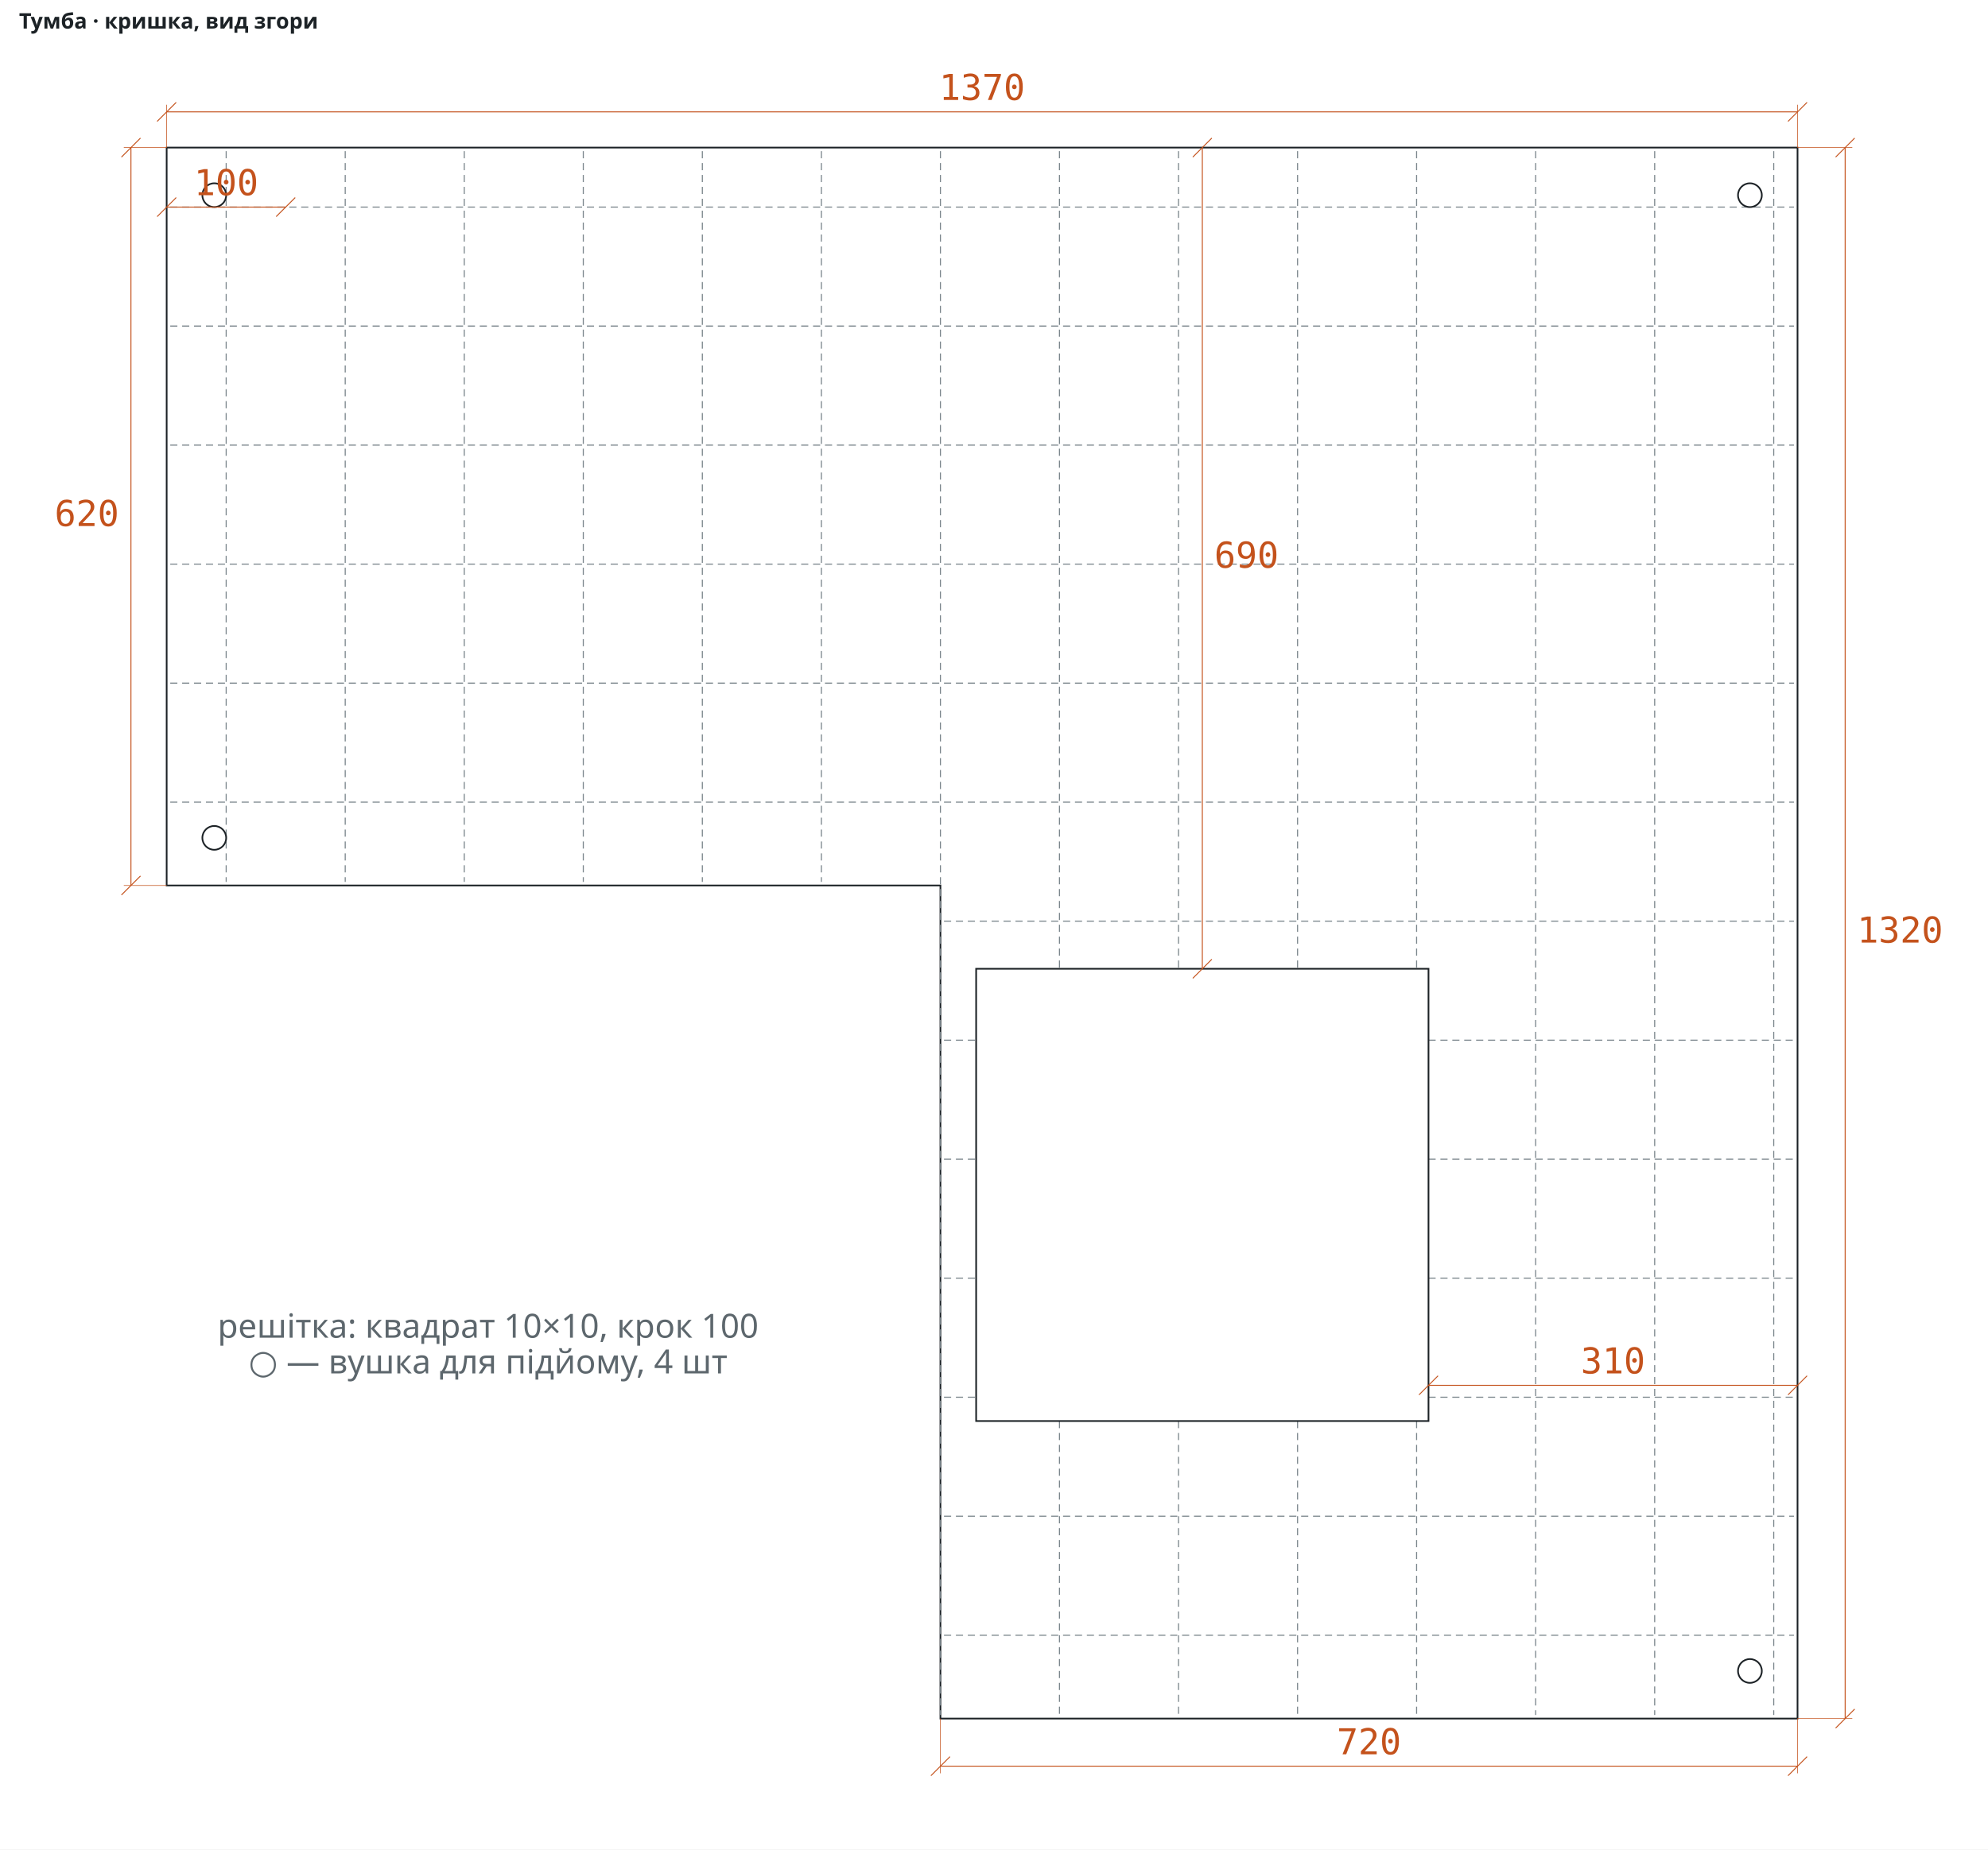
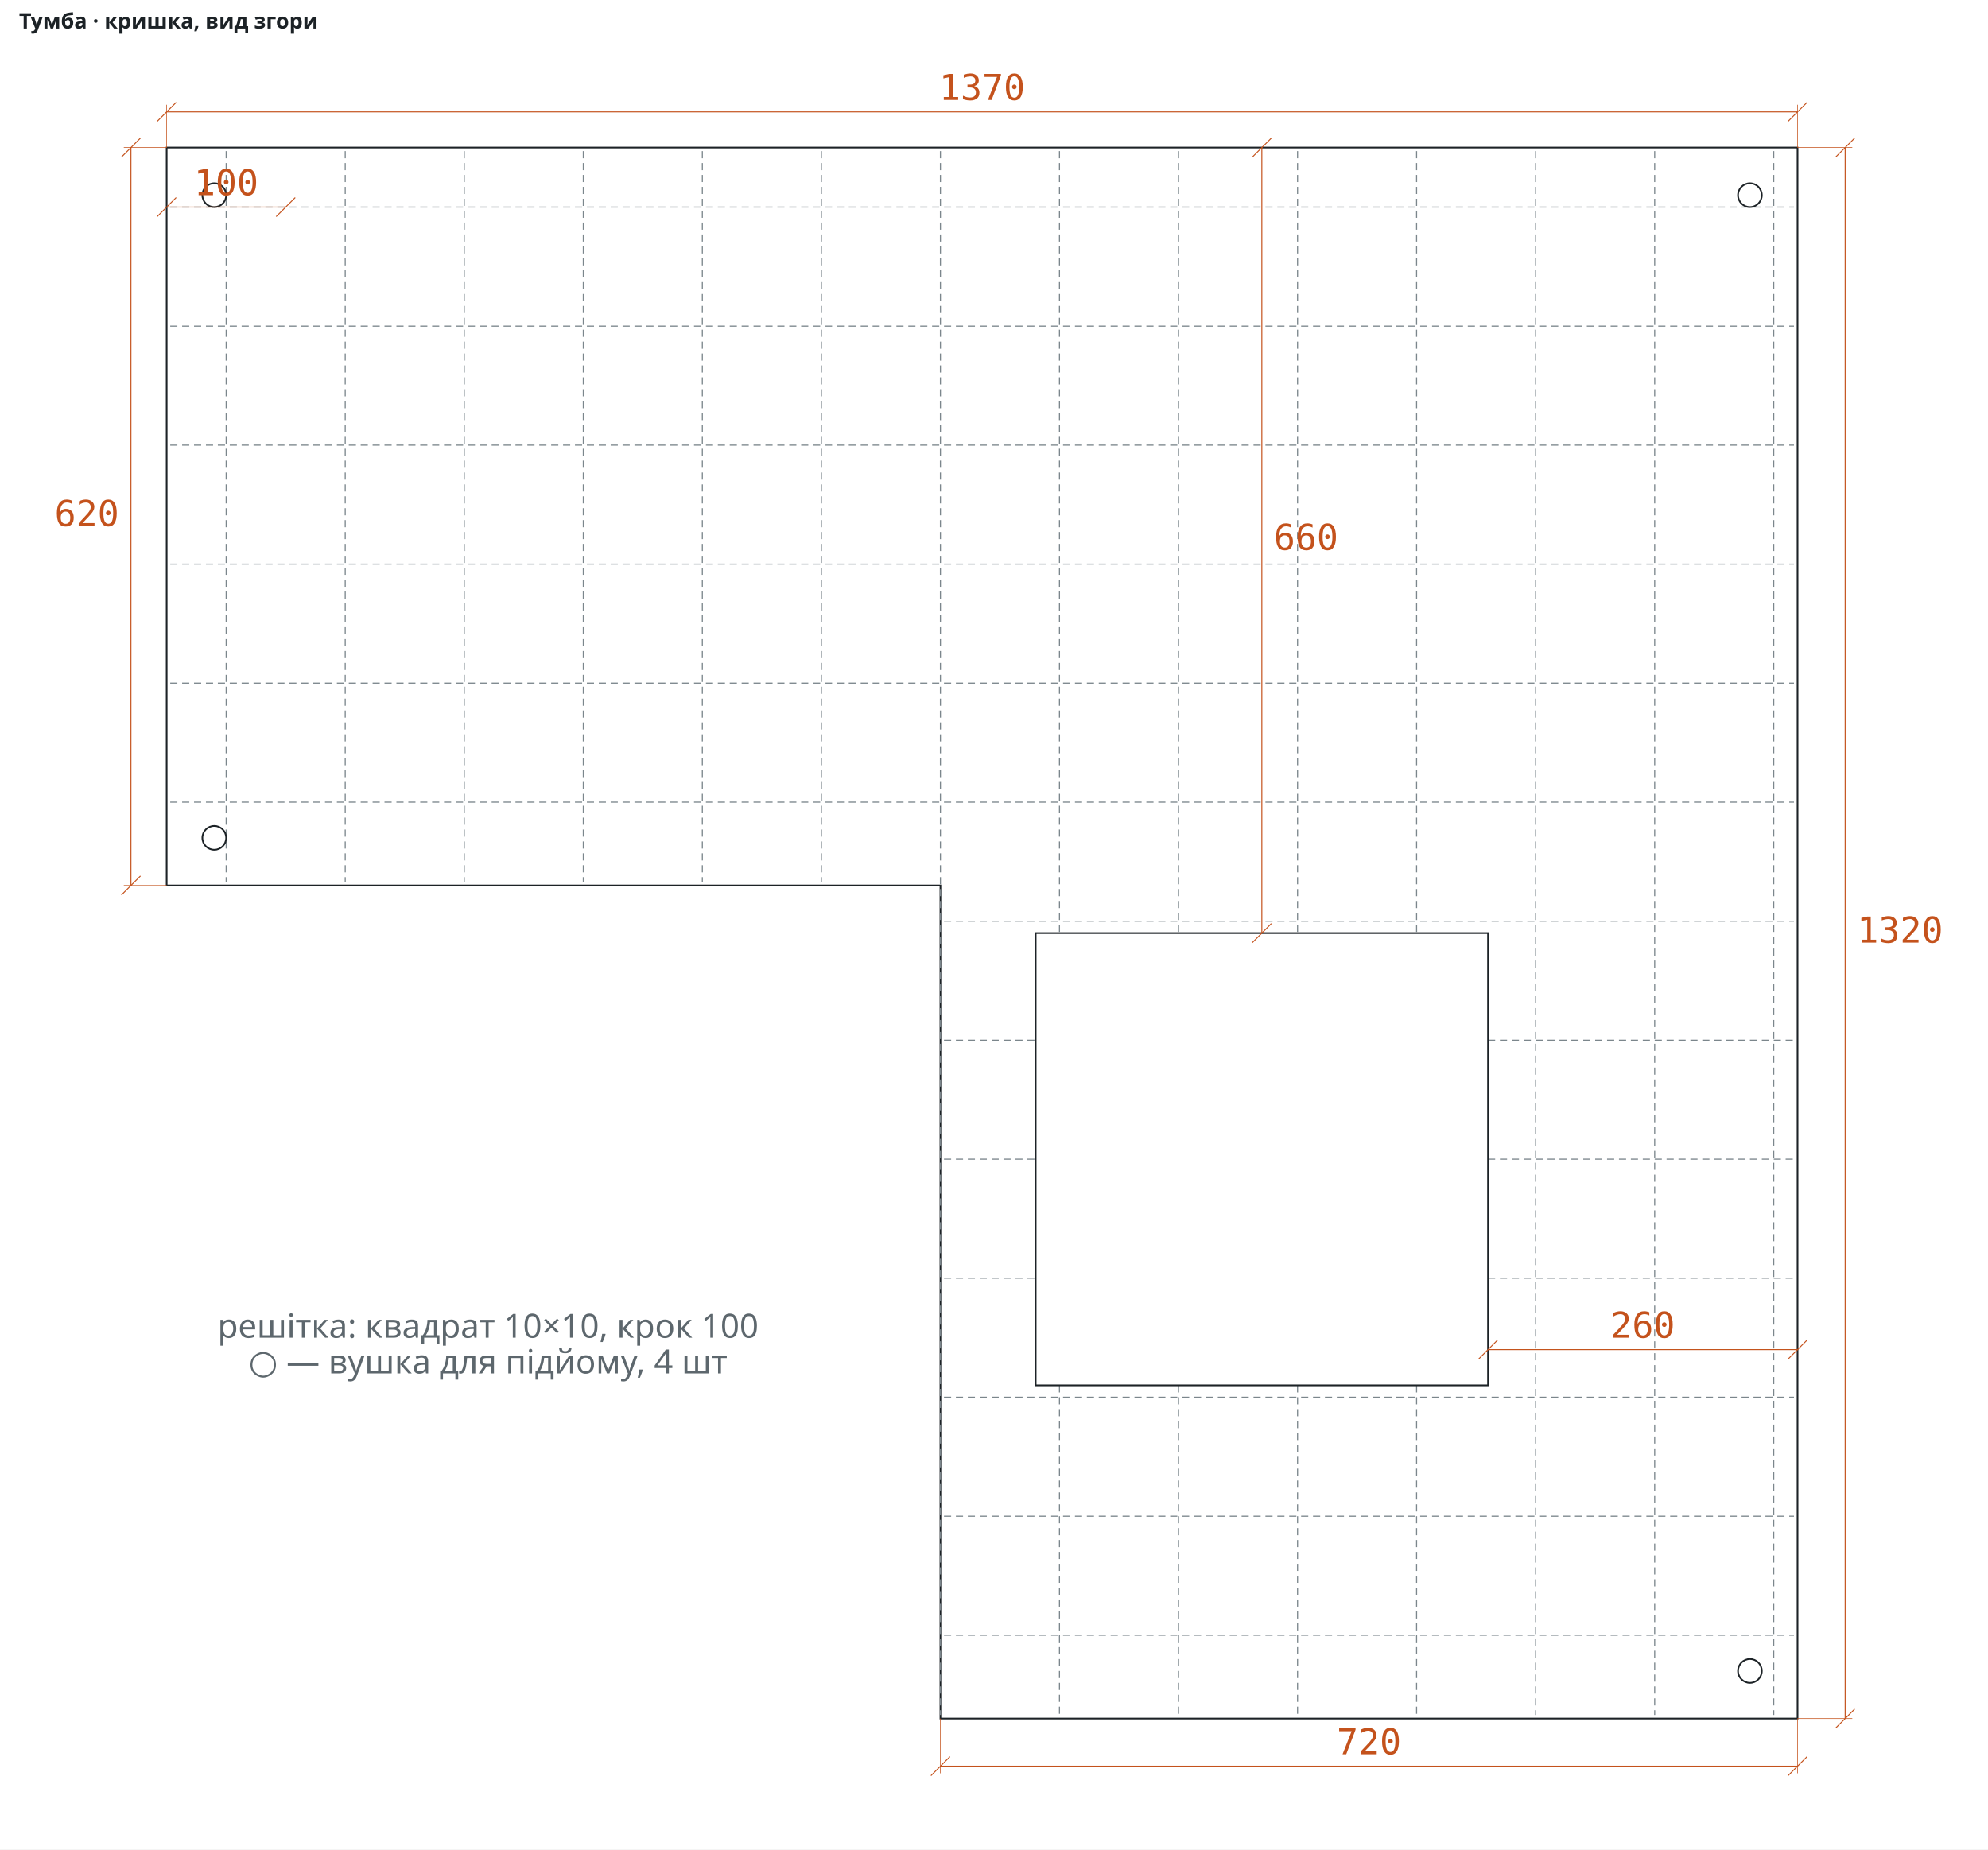
<svg xmlns="http://www.w3.org/2000/svg" viewBox="0 0 1670 1554" width="1670" height="1554">
  <style>.ol{fill:none;stroke:#1c2226;stroke-width:1.4}.thin{stroke-width:.8}.hid{fill:none;stroke:#7b868c;stroke-width:.9;stroke-dasharray:6 4}.cl{stroke:#7b868c;stroke-width:.7;stroke-dasharray:14 3 2 3}.brick{fill:#efe3d0;stroke:none}.stone{fill:#e3e1dc;stroke:#7b868c;stroke-width:.6}.fill{fill:#e8ecea;stroke:#1c2226;stroke-width:1.2}.dim{stroke:#c4521c;stroke-width:.8}.ext{stroke:#c4521c;stroke-width:.5}.lead{stroke:#5d676d;stroke-width:.7}.dt{fill:#c4521c;font:500 15px "IBM Plex Mono",Consolas,monospace}.note{fill:#5d676d;font:14px "IBM Plex Sans",Segoe UI,sans-serif}.lt{fill:#1c2226;font:13px "IBM Plex Sans",Segoe UI,sans-serif}.bub{fill:#fff;stroke:#1c2226;stroke-width:1}.bt{fill:#1c2226;font:600 13px "IBM Plex Mono",Consolas,monospace}.ttl{fill:#1c2226;font:600 18px "IBM Plex Sans",Segoe UI,sans-serif}</style>
  <rect width="100%" height="100%" fill="#ffffff" />
  <text class="ttl" x="16" y="24">Тумба · кришка, вид згори</text>
  <g transform="translate(0 34)">
    <polygon class="ol" points="140.0,90.0 1510.0,90.0 1510.0,1410.0 790.0,1410.0 790.0,710.0 140.0,710.0" />
    <line class="hid" x1="143.0" y1="140.0" x2="1507.0" y2="140.0" />
    <line class="hid" x1="143.0" y1="240.0" x2="1507.0" y2="240.0" />
    <line class="hid" x1="143.0" y1="340.0" x2="1507.0" y2="340.0" />
    <line class="hid" x1="143.0" y1="440.0" x2="1507.0" y2="440.0" />
    <line class="hid" x1="143.0" y1="540.0" x2="1507.0" y2="540.0" />
    <line class="hid" x1="143.0" y1="640.0" x2="1507.0" y2="640.0" />
    <line class="hid" x1="793.0" y1="740.0" x2="1507.0" y2="740.0" />
-     <line class="hid" x1="793.0" y1="840.0" x2="820.0" y2="840.0" />
-     <line class="hid" x1="1200.0" y1="840.0" x2="1507.0" y2="840.0" />
-     <line class="hid" x1="793.0" y1="940.0" x2="820.0" y2="940.0" />
-     <line class="hid" x1="1200.0" y1="940.0" x2="1507.0" y2="940.0" />
-     <line class="hid" x1="793.0" y1="1040.0" x2="820.0" y2="1040.0" />
-     <line class="hid" x1="1200.0" y1="1040.0" x2="1507.0" y2="1040.0" />
-     <line class="hid" x1="793.0" y1="1140.0" x2="820.0" y2="1140.0" />
-     <line class="hid" x1="1200.0" y1="1140.0" x2="1507.0" y2="1140.0" />
+     <line class="hid" x1="793.0" y1="840.0" x2="870.0" y2="840.0" />
+     <line class="hid" x1="1250.0" y1="840.0" x2="1507.0" y2="840.0" />
+     <line class="hid" x1="793.0" y1="940.0" x2="870.0" y2="940.0" />
+     <line class="hid" x1="1250.0" y1="940.0" x2="1507.0" y2="940.0" />
+     <line class="hid" x1="793.0" y1="1040.0" x2="870.0" y2="1040.0" />
+     <line class="hid" x1="1250.0" y1="1040.0" x2="1507.0" y2="1040.0" />
+     <line class="hid" x1="793.0" y1="1140.0" x2="1507.0" y2="1140.0" />
    <line class="hid" x1="793.0" y1="1240.0" x2="1507.0" y2="1240.0" />
    <line class="hid" x1="793.0" y1="1340.0" x2="1507.0" y2="1340.0" />
    <line class="hid" x1="190.0" y1="93.0" x2="190.0" y2="707.0" />
    <line class="hid" x1="290.0" y1="93.0" x2="290.0" y2="707.0" />
    <line class="hid" x1="390.0" y1="93.0" x2="390.0" y2="707.0" />
    <line class="hid" x1="490.0" y1="93.0" x2="490.0" y2="707.0" />
    <line class="hid" x1="590.0" y1="93.0" x2="590.0" y2="707.0" />
    <line class="hid" x1="690.0" y1="93.0" x2="690.0" y2="707.0" />
    <line class="hid" x1="790.0" y1="93.0" x2="790.0" y2="1407.0" />
-     <line class="hid" x1="890.0" y1="93.0" x2="890.0" y2="780.0" />
-     <line class="hid" x1="890.0" y1="1160.0" x2="890.0" y2="1407.0" />
-     <line class="hid" x1="990.0" y1="93.0" x2="990.0" y2="780.0" />
-     <line class="hid" x1="990.0" y1="1160.0" x2="990.0" y2="1407.0" />
-     <line class="hid" x1="1090.0" y1="93.0" x2="1090.0" y2="780.0" />
-     <line class="hid" x1="1090.0" y1="1160.0" x2="1090.0" y2="1407.0" />
-     <line class="hid" x1="1190.0" y1="93.0" x2="1190.0" y2="780.0" />
-     <line class="hid" x1="1190.0" y1="1160.0" x2="1190.0" y2="1407.0" />
+     <line class="hid" x1="890.0" y1="93.0" x2="890.0" y2="750.0" />
+     <line class="hid" x1="890.0" y1="1130.0" x2="890.0" y2="1407.0" />
+     <line class="hid" x1="990.0" y1="93.0" x2="990.0" y2="750.0" />
+     <line class="hid" x1="990.0" y1="1130.0" x2="990.0" y2="1407.0" />
+     <line class="hid" x1="1090.0" y1="93.0" x2="1090.0" y2="750.0" />
+     <line class="hid" x1="1090.0" y1="1130.0" x2="1090.0" y2="1407.0" />
+     <line class="hid" x1="1190.0" y1="93.0" x2="1190.0" y2="750.0" />
+     <line class="hid" x1="1190.0" y1="1130.0" x2="1190.0" y2="1407.0" />
    <line class="hid" x1="1290.0" y1="93.0" x2="1290.0" y2="1407.0" />
    <line class="hid" x1="1390.0" y1="93.0" x2="1390.0" y2="1407.0" />
    <line class="hid" x1="1490.0" y1="93.0" x2="1490.0" y2="1407.0" />
-     <rect class="ol" x="820.0" y="780.0" width="380.0" height="380.0" />
+     <rect class="ol" x="870.0" y="750.0" width="380.0" height="380.0" />
    <circle class="ol" cx="180.0" cy="130.0" r="10" />
    <circle class="ol" cx="1470.0" cy="130.0" r="10" />
    <circle class="ol" cx="1470.0" cy="1370.0" r="10" />
    <circle class="ol" cx="180.0" cy="670.0" r="10" />
    <line class="ext" x1="140.0" y1="90.0" x2="140.0" y2="54.0" />
    <line class="ext" x1="1510.0" y1="90.0" x2="1510.0" y2="54.0" />
    <line class="dim" x1="140.0" y1="60.0" x2="1510.0" y2="60.0" />
    <line class="dim" x1="132.0" y1="68.0" x2="148.0" y2="52.0" />
    <line class="dim" x1="1502.0" y1="68.0" x2="1518.0" y2="52.0" />
    <text class="dt" x="825.0" y="50.0" text-anchor="middle" style="font-size:30px">1370</text>
    <line class="ext" x1="790.0" y1="1410.0" x2="790.0" y2="1456.0" />
    <line class="ext" x1="1510.0" y1="1410.0" x2="1510.0" y2="1456.0" />
    <line class="dim" x1="790.0" y1="1450.0" x2="1510.0" y2="1450.0" />
    <line class="dim" x1="782.0" y1="1458.0" x2="798.0" y2="1442.0" />
    <line class="dim" x1="1502.0" y1="1458.0" x2="1518.0" y2="1442.0" />
    <text class="dt" x="1150.0" y="1440.0" text-anchor="middle" style="font-size:30px">720</text>
    <line class="ext" x1="140.0" y1="90.0" x2="104.0" y2="90.0" />
    <line class="ext" x1="140.0" y1="710.0" x2="104.0" y2="710.0" />
    <line class="dim" x1="110.0" y1="90.0" x2="110.0" y2="710.0" />
    <line class="dim" x1="102.0" y1="98.0" x2="118.0" y2="82.0" />
    <line class="dim" x1="102.0" y1="718.0" x2="118.0" y2="702.0" />
    <text class="dt" x="100.0" y="408.0" text-anchor="end" style="font-size:30px">620</text>
    <line class="ext" x1="1510.0" y1="90.0" x2="1556.0" y2="90.0" />
    <line class="ext" x1="1510.0" y1="1410.0" x2="1556.0" y2="1410.0" />
    <line class="dim" x1="1550.0" y1="90.0" x2="1550.0" y2="1410.0" />
    <line class="dim" x1="1542.0" y1="98.0" x2="1558.0" y2="82.0" />
    <line class="dim" x1="1542.0" y1="1418.0" x2="1558.0" y2="1402.0" />
    <text class="dt" x="1560.0" y="758.0" text-anchor="start" style="font-size:30px">1320</text>
-     <line class="dim" x1="1200.0" y1="1130.0" x2="1510.0" y2="1130.0" />
-     <line class="dim" x1="1192.0" y1="1138.0" x2="1208.0" y2="1122.0" />
-     <line class="dim" x1="1502.0" y1="1138.0" x2="1518.0" y2="1122.0" />
-     <text class="dt" x="1355.0" y="1120.0" text-anchor="middle" style="font-size:30px">310</text>
-     <line class="dim" x1="1010.0" y1="90.0" x2="1010.0" y2="780.0" />
-     <line class="dim" x1="1002.0" y1="98.0" x2="1018.0" y2="82.0" />
-     <line class="dim" x1="1002.0" y1="788.0" x2="1018.0" y2="772.0" />
-     <text class="dt" x="1020.0" y="443.0" text-anchor="start" style="font-size:30px">690</text>
+     <line class="dim" x1="1250.0" y1="1100.0" x2="1510.0" y2="1100.0" />
+     <line class="dim" x1="1242.0" y1="1108.0" x2="1258.0" y2="1092.0" />
+     <line class="dim" x1="1502.0" y1="1108.0" x2="1518.0" y2="1092.0" />
+     <text class="dt" x="1380.0" y="1090.0" text-anchor="middle" style="font-size:30px">260</text>
+     <line class="dim" x1="1060.0" y1="90.0" x2="1060.0" y2="750.0" />
+     <line class="dim" x1="1052.0" y1="98.0" x2="1068.0" y2="82.0" />
+     <line class="dim" x1="1052.0" y1="758.0" x2="1068.0" y2="742.0" />
+     <text class="dt" x="1070.0" y="428.0" text-anchor="start" style="font-size:30px">660</text>
    <line class="dim" x1="140.0" y1="140.0" x2="240.0" y2="140.0" />
    <line class="dim" x1="132.0" y1="148.0" x2="148.0" y2="132.0" />
    <line class="dim" x1="232.0" y1="148.0" x2="248.0" y2="132.0" />
    <text class="dt" x="190.0" y="130.0" text-anchor="middle" style="font-size:30px">100</text>
    <text class="note" x="410.0" y="1090.0" text-anchor="middle" style="font-size:28px">решітка: квадрат 10×10, крок 100</text>
    <text class="note" x="410.0" y="1120.0" text-anchor="middle" style="font-size:28px">○ — вушка для підйому, 4 шт</text>
  </g>
</svg>
